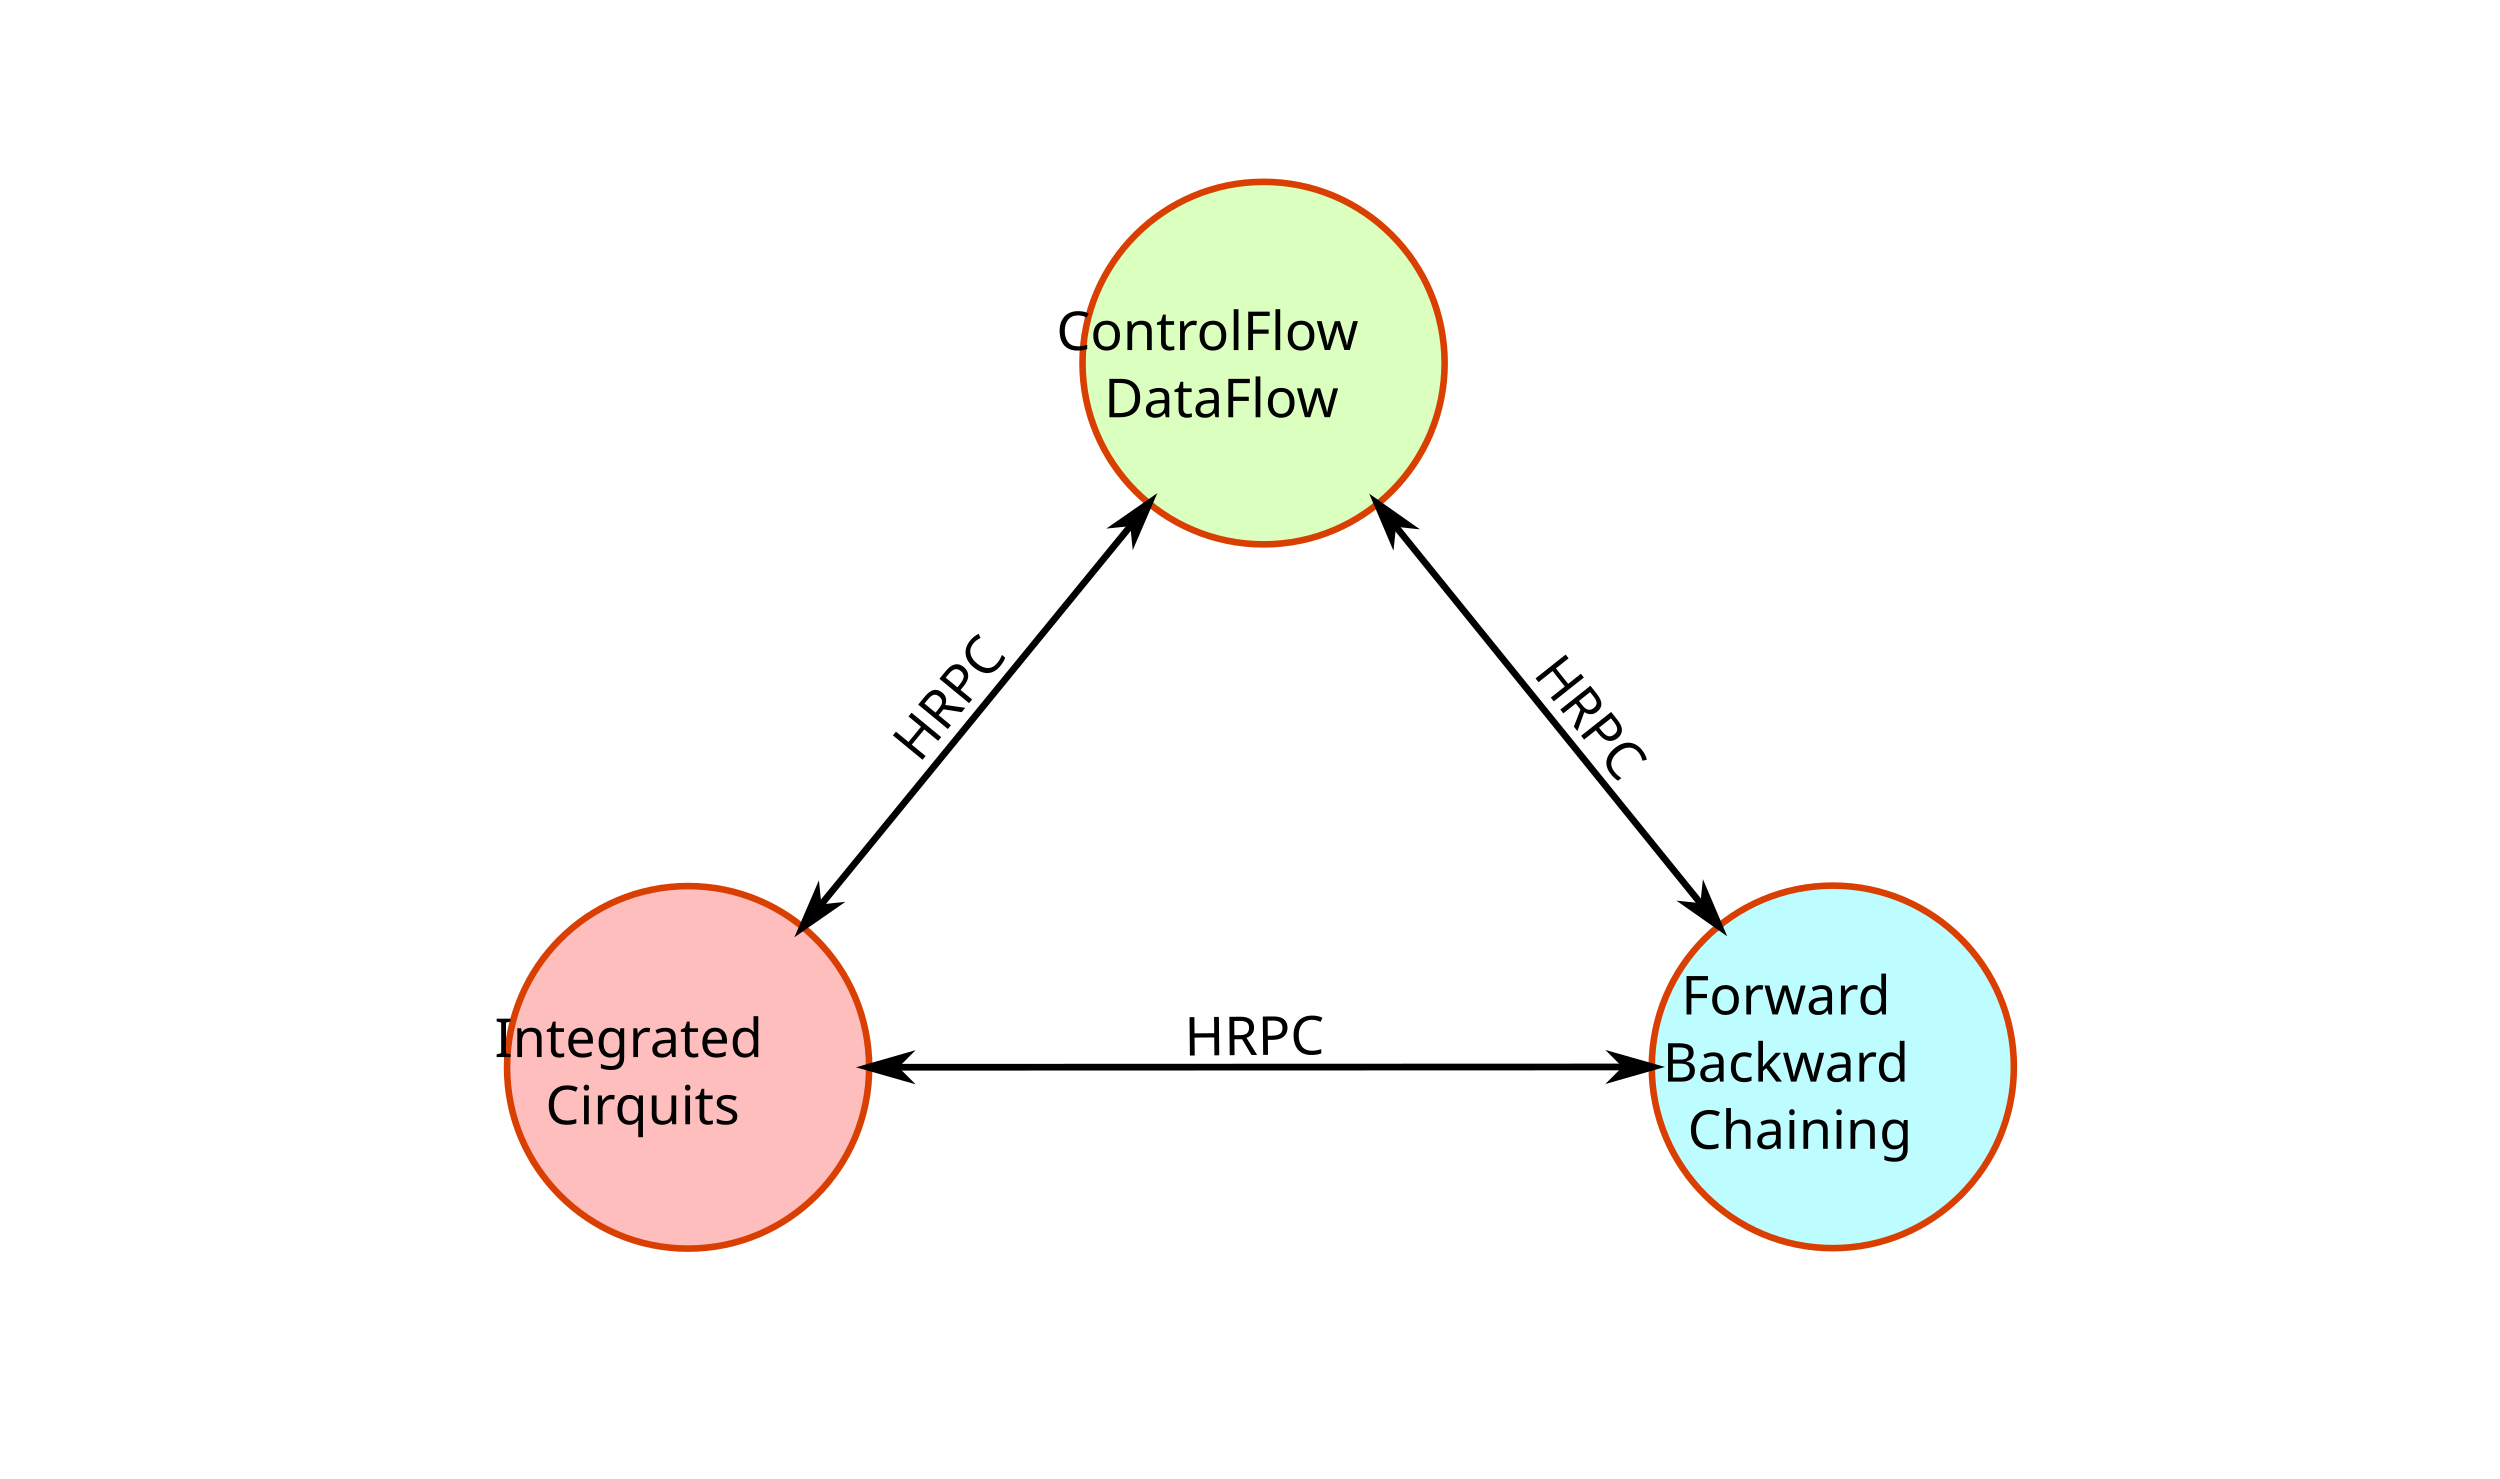
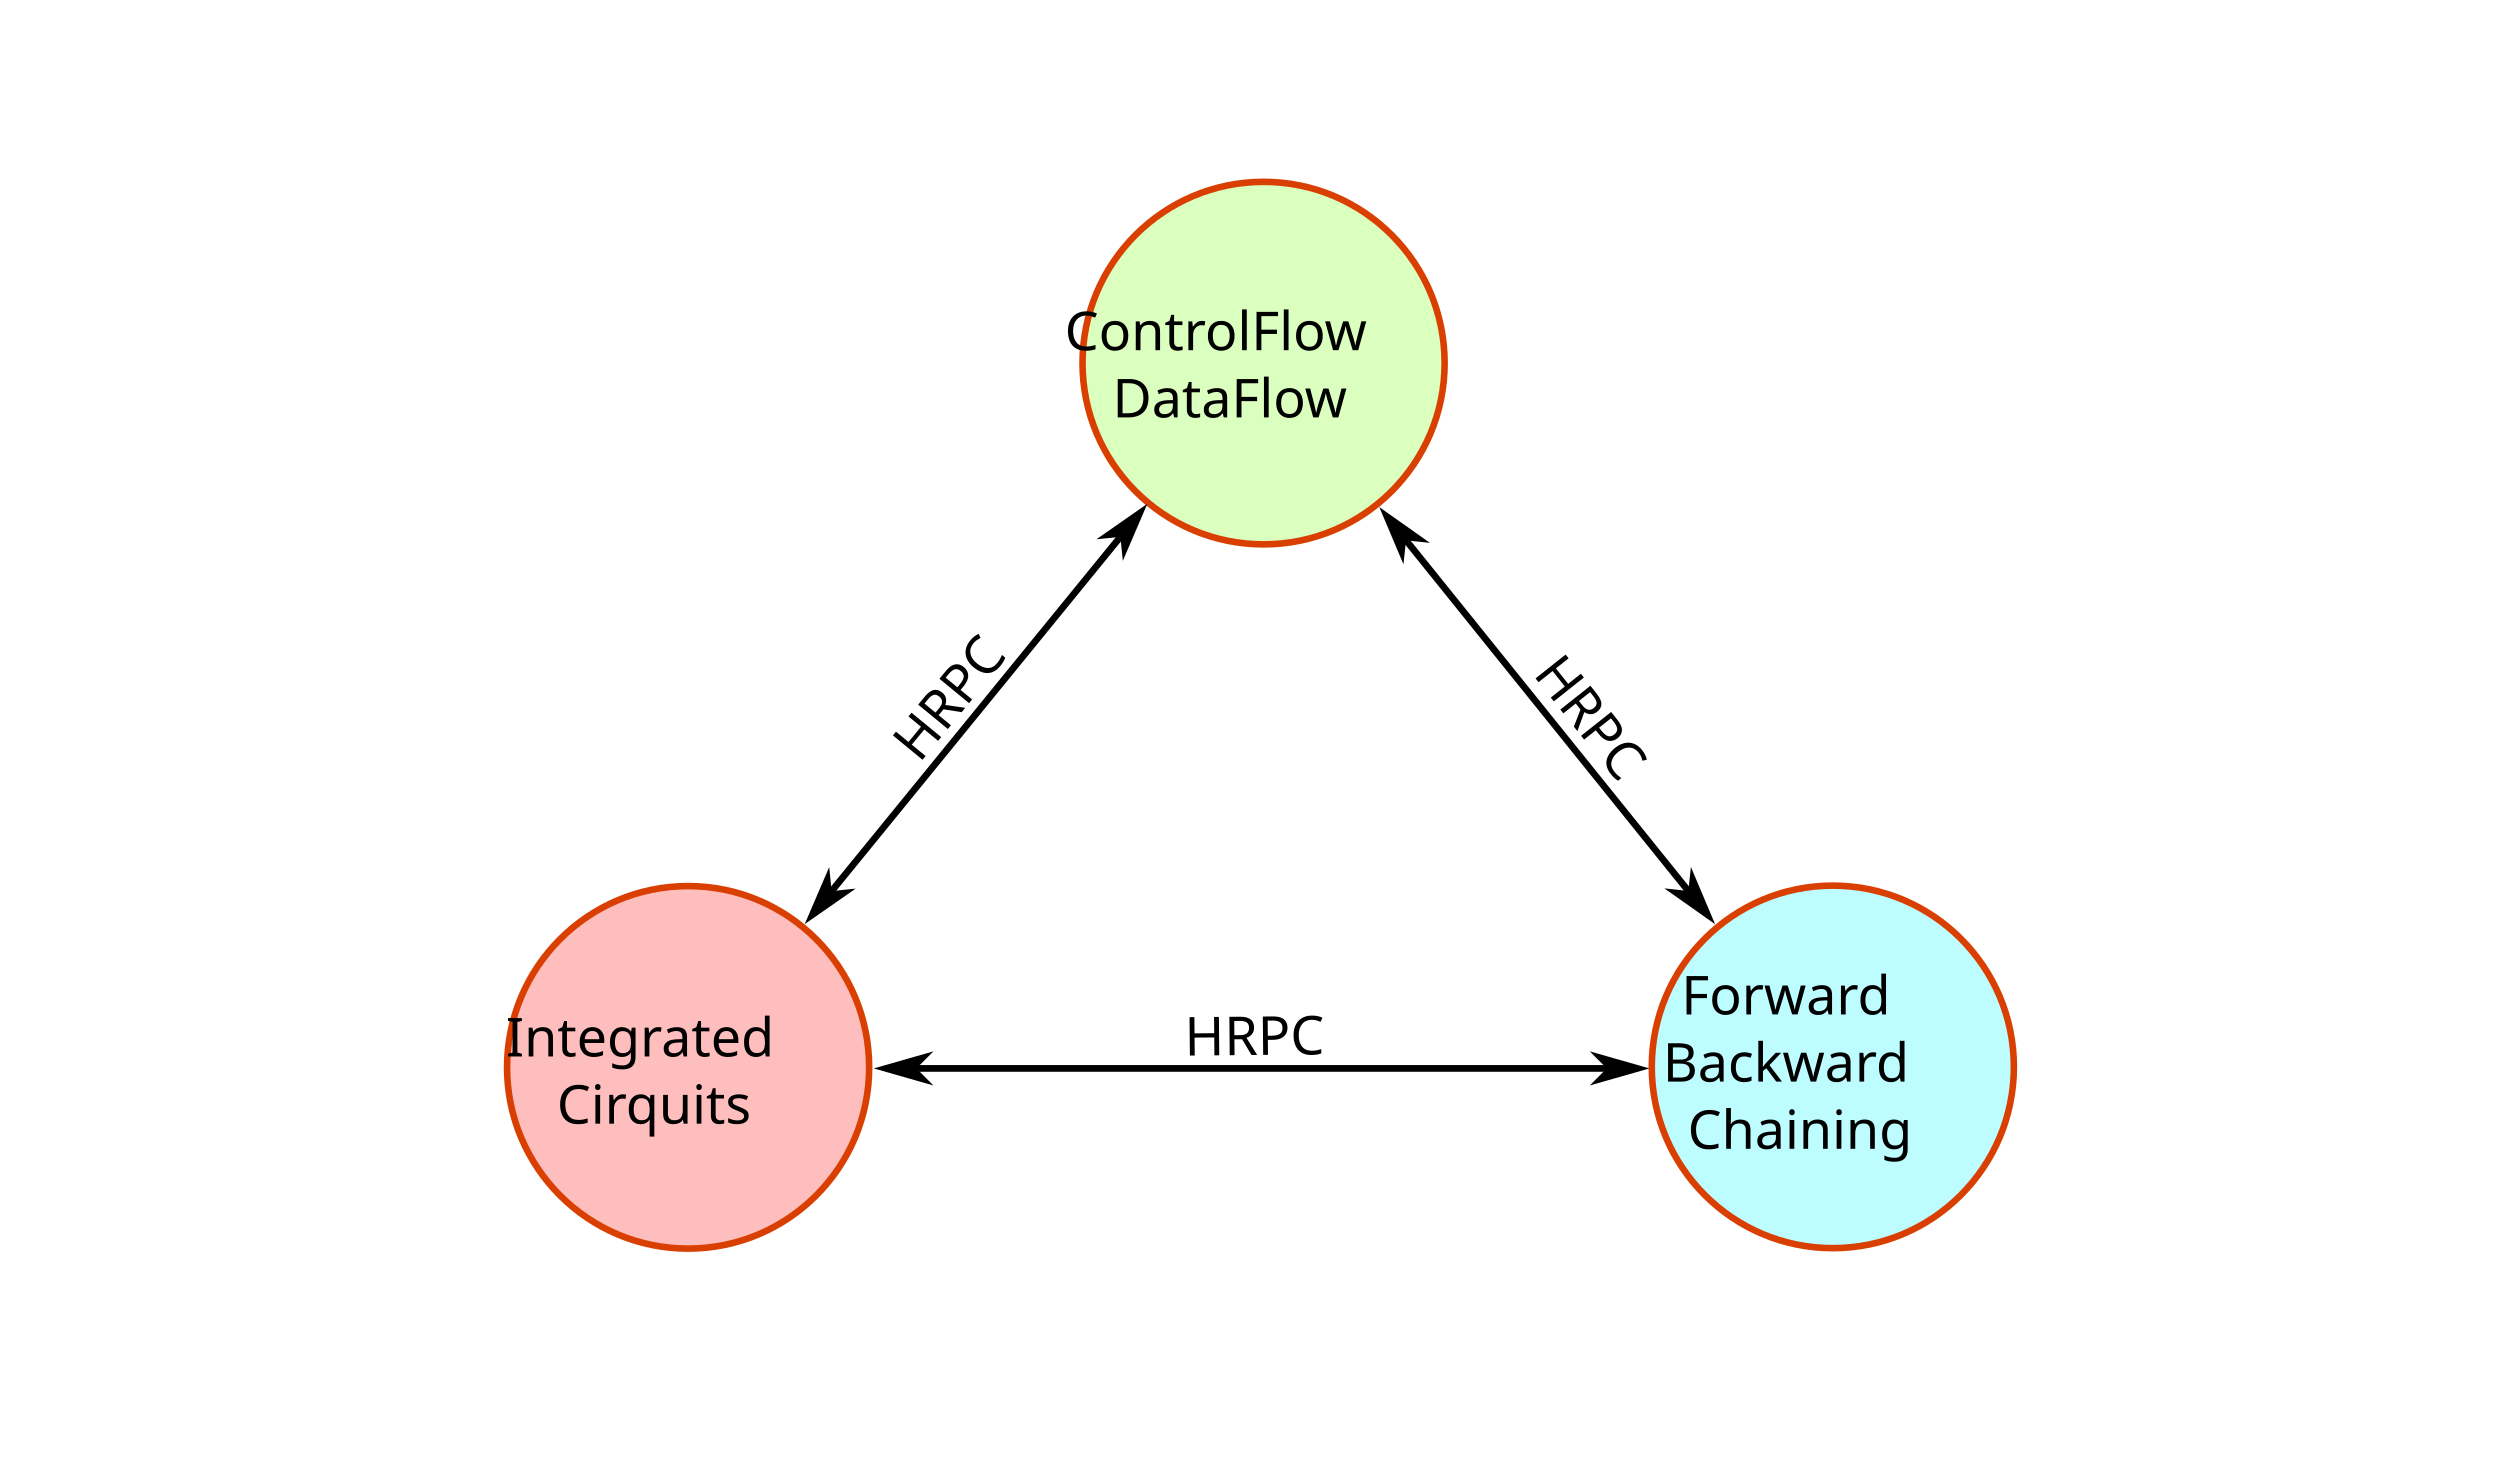
<svg xmlns="http://www.w3.org/2000/svg" width="744.094" height="440" id="svg2" version="1.1">
  <defs id="defs4">
    <marker style="overflow:visible" id="Arrow1Mstart" refX="0.0" refY="0.0" orient="auto">
      <path transform="scale(0.4) translate(10,0)" style="fill-rule:evenodd;fill:context-stroke;stroke:context-stroke;stroke-width:1.0pt" d="M 0.0,0.0 L 5.0,-5.0 L -12.5,0.0 L 5.0,5.0 L 0.0,0.0 z " id="path1615" />
    </marker>
    <marker style="overflow:visible;" id="marker8195" refX="0.0" refY="0.0" orient="auto">
      <path transform="scale(0.8) rotate(180) translate(12.5,0)" style="fill-rule:evenodd;fill:context-stroke;stroke:context-stroke;stroke-width:1.0pt;" d="M 0.0,0.0 L 5.0,-5.0 L -12.5,0.0 L 5.0,5.0 L 0.0,0.0 z " id="path8193" />
    </marker>
    <marker style="overflow:visible;" id="marker2337" refX="0.0" refY="0.0" orient="auto">
      <path transform="scale(0.8) rotate(180) translate(12.5,0)" style="fill-rule:evenodd;fill:context-stroke;stroke:context-stroke;stroke-width:1.0pt;" d="M 0.0,0.0 L 5.0,-5.0 L -12.5,0.0 L 5.0,5.0 L 0.0,0.0 z " id="path2335" />
    </marker>
    <marker style="overflow:visible;" id="marker2070" refX="0.0" refY="0.0" orient="auto">
      <path transform="scale(0.8) rotate(180) translate(12.5,0)" style="fill-rule:evenodd;fill:context-stroke;stroke:context-stroke;stroke-width:1.0pt;" d="M 0.0,0.0 L 5.0,-5.0 L -12.5,0.0 L 5.0,5.0 L 0.0,0.0 z " id="path2068" />
    </marker>
    <marker style="overflow:visible;" id="Arrow1Lend" refX="0.0" refY="0.0" orient="auto">
      <path transform="scale(0.8) rotate(180) translate(12.5,0)" style="fill-rule:evenodd;fill:context-stroke;stroke:context-stroke;stroke-width:1.0pt;" d="M 0.0,0.0 L 5.0,-5.0 L -12.5,0.0 L 5.0,5.0 L 0.0,0.0 z " id="path1612" />
    </marker>
    <marker style="overflow:visible;" id="Arrow2Lend" refX="0.0" refY="0.0" orient="auto">
      <path transform="scale(1.1) rotate(180) translate(1,0)" d="M 8.719,4.034 L -2.207,0.016 L 8.719,-4.002 C 6.973,-1.63 6.983,1.616 8.719,4.034 z " style="stroke:context-stroke;fill-rule:evenodd;fill:context-stroke;stroke-width:0.625;stroke-linejoin:round;" id="path1630" />
    </marker>
    <marker orient="auto" refY="0.0" refX="0.0" id="Arrow1Send" style="overflow:visible;">
      <path id="path4092" d="M 0.0,0.0 L 5.0,-5.0 L -12.5,0.0 L 5.0,5.0 L 0.0,0.0 z " style="fill-rule:evenodd;stroke:#000000;stroke-width:1.0pt;" transform="scale(0.2) rotate(180) translate(6,0)" />
    </marker>
    <marker orient="auto" refY="0" refX="0" id="Arrow1Mend" style="overflow:visible">
      <path id="path4086" d="M 0,0 5,-5 -12.5,0 5,5 0,0 z" style="fill-rule:evenodd;stroke:#000000;stroke-width:1pt" transform="matrix(-0.4,0,0,-0.4,-4,0)" />
    </marker>
    <marker orient="auto" refY="0" refX="0" id="Arrow2Mend" style="overflow:visible">
      <path id="path3821" style="fill-rule:evenodd;stroke-width:0.625;stroke-linejoin:round" d="M 8.719,4.034 -2.207,0.016 8.719,-4.002 c -1.745,2.372 -1.735,5.617 -6e-7,8.035 z" transform="scale(-0.6,-0.6)" />
    </marker>
    <marker orient="auto" refY="0" refX="0" id="Arrow2Mend-2" style="overflow:visible">
      <path id="path3821-7" style="fill-rule:evenodd;stroke-width:0.625;stroke-linejoin:round" d="M 8.719,4.034 -2.207,0.016 8.719,-4.002 c -1.745,2.372 -1.735,5.617 -6e-7,8.035 z" transform="scale(-0.6,-0.6)" />
    </marker>
    <marker orient="auto" refY="0" refX="0" id="marker4417" style="overflow:visible">
      <path id="path4419" style="fill-rule:evenodd;stroke-width:0.625;stroke-linejoin:round" d="M 8.719,4.034 -2.207,0.016 8.719,-4.002 c -1.745,2.372 -1.735,5.617 -6e-7,8.035 z" transform="scale(-0.6,-0.6)" />
    </marker>
    <marker orient="auto" refY="0" refX="0" id="Arrow2Mend-1" style="overflow:visible">
      <path id="path3821-3" style="fill-rule:evenodd;stroke-width:0.625;stroke-linejoin:round" d="M 8.719,4.034 -2.207,0.016 8.719,-4.002 c -1.745,2.372 -1.735,5.617 -6e-7,8.035 z" transform="scale(-0.6,-0.6)" />
    </marker>
    <marker orient="auto" refY="0" refX="0" id="marker4485" style="overflow:visible">
      <path id="path4487" style="fill-rule:evenodd;stroke-width:0.625;stroke-linejoin:round" d="M 8.719,4.034 -2.207,0.016 8.719,-4.002 c -1.745,2.372 -1.735,5.617 -6e-7,8.035 z" transform="scale(-0.6,-0.6)" />
    </marker>
    <marker orient="auto" refY="0" refX="0" id="Arrow2Mend-25" style="overflow:visible">
      <path id="path3821-78" style="fill-rule:evenodd;stroke-width:0.625;stroke-linejoin:round" d="M 8.719,4.034 -2.207,0.016 8.719,-4.002 c -1.745,2.372 -1.735,5.617 -6e-7,8.035 z" transform="scale(-0.6,-0.6)" />
    </marker>
    <marker orient="auto" refY="0" refX="0" id="marker5664" style="overflow:visible">
      <path id="path5666" style="fill-rule:evenodd;stroke-width:0.625;stroke-linejoin:round" d="M 8.719,4.034 -2.207,0.016 8.719,-4.002 c -1.745,2.372 -1.735,5.617 -6e-7,8.035 z" transform="scale(-0.6,-0.6)" />
    </marker>
    <marker orient="auto" refY="0" refX="0" id="Arrow2Mend-3" style="overflow:visible">
      <path id="path3821-31" style="fill-rule:evenodd;stroke-width:0.625;stroke-linejoin:round" d="M 8.719,4.034 -2.207,0.016 8.719,-4.002 c -1.745,2.372 -1.735,5.617 -6e-7,8.035 z" transform="scale(-0.6,-0.6)" />
    </marker>
    <marker orient="auto" refY="0" refX="0" id="marker5772" style="overflow:visible">
      <path id="path5774" style="fill-rule:evenodd;stroke-width:0.625;stroke-linejoin:round" d="M 8.719,4.034 -2.207,0.016 8.719,-4.002 c -1.745,2.372 -1.735,5.617 -6e-7,8.035 z" transform="scale(-0.6,-0.6)" />
    </marker>
    <marker orient="auto" refY="0" refX="0" id="Arrow2Mend-32" style="overflow:visible">
      <path id="path3821-5" style="fill-rule:evenodd;stroke-width:0.625;stroke-linejoin:round" d="M 8.719,4.034 -2.207,0.016 8.719,-4.002 c -1.745,2.372 -1.735,5.617 -6e-7,8.035 z" transform="scale(-0.6,-0.6)" />
    </marker>
    <marker orient="auto" refY="0" refX="0" id="marker5772-8" style="overflow:visible">
      <path id="path5774-1" style="fill-rule:evenodd;stroke-width:0.625;stroke-linejoin:round" d="M 8.719,4.034 -2.207,0.016 8.719,-4.002 c -1.745,2.372 -1.735,5.617 -6e-7,8.035 z" transform="scale(-0.6,-0.6)" />
    </marker>
    <marker orient="auto" refY="0" refX="0" id="Arrow2Mend-0" style="overflow:visible">
      <path id="path3821-50" style="fill-rule:evenodd;stroke-width:0.625;stroke-linejoin:round" d="M 8.719,4.034 -2.207,0.016 8.719,-4.002 c -1.745,2.372 -1.735,5.617 -6e-7,8.035 z" transform="scale(-0.6,-0.6)" />
    </marker>
    <marker orient="auto" refY="0" refX="0" id="marker6263" style="overflow:visible">
      <path id="path6265" style="fill-rule:evenodd;stroke-width:0.625;stroke-linejoin:round" d="M 8.719,4.034 -2.207,0.016 8.719,-4.002 c -1.745,2.372 -1.735,5.617 -6e-7,8.035 z" transform="scale(-0.6,-0.6)" />
    </marker>
  </defs>
  <g id="layer1" transform="translate(0,-612.3622)">
    <ellipse style="fill:#ffbebe;fill-opacity:1;stroke:#da3f02;stroke-width:1.961;stroke-miterlimit:4;stroke-dasharray:none" id="path1267" cx="204.805" cy="930.043" rx="53.889" ry="53.951" />
    <ellipse style="fill:#dbffbe;fill-opacity:1;stroke:#da3f02;stroke-width:1.961;stroke-miterlimit:4;stroke-dasharray:none" id="path1267-7" cx="376.088" cy="720.434" rx="53.889" ry="53.951" />
    <ellipse style="fill:#befdff;fill-opacity:1;stroke:#da3f02;stroke-width:1.961;stroke-miterlimit:4;stroke-dasharray:none" id="path1267-5" cx="545.516" cy="929.909" rx="53.889" ry="53.951" />
-     <path style="fill:none;fill-rule:evenodd;stroke:#000000;stroke-width:2;stroke-linecap:butt;stroke-linejoin:miter;stroke-miterlimit:4;stroke-dasharray:none;stroke-opacity:1;marker-start:url(#Arrow1Mstart);marker-end:url(#Arrow1Mend)" d="M 341.965,762.192 238.927,888.285" id="path4683" />
-     <path style="fill:none;fill-rule:evenodd;stroke:#000000;stroke-width:2;stroke-linecap:butt;stroke-linejoin:miter;stroke-miterlimit:4;stroke-dasharray:none;stroke-opacity:1;marker-start:url(#Arrow1Mstart);marker-end:url(#Arrow1Mend)" d="m 258.694,930.022 232.932,-0.092" id="path4687" />
-     <path style="fill:none;fill-rule:evenodd;stroke:#000000;stroke-width:2;stroke-linecap:butt;stroke-linejoin:miter;stroke-miterlimit:4;stroke-dasharray:none;stroke-opacity:1;marker-start:url(#Arrow1Mstart);marker-end:url(#Arrow1Mend)" d="M 410,762.362 511.603,887.981" id="path4871" />
+     <path style="fill:none;fill-rule:evenodd;stroke:#000000;stroke-width:2;stroke-linecap:butt;stroke-linejoin:miter;stroke-miterlimit:4;stroke-dasharray:none;stroke-opacity:1;marker-start:url(#Arrow1Mstart);marker-end:url(#Arrow1Mend)" d="m 339,765.362 -97,119" id="path4683" />
+     <path style="fill:none;fill-rule:evenodd;stroke:#000000;stroke-width:2;stroke-linecap:butt;stroke-linejoin:miter;stroke-miterlimit:4;stroke-dasharray:none;stroke-opacity:1;marker-start:url(#Arrow1Mstart);marker-end:url(#Arrow1Mend)" d="M 264,930.362 H 487" id="path4687" />
+     <path style="fill:none;fill-rule:evenodd;stroke:#000000;stroke-width:2;stroke-linecap:butt;stroke-linejoin:miter;stroke-miterlimit:4;stroke-dasharray:none;stroke-opacity:1;marker-start:url(#Arrow1Mstart);marker-end:url(#Arrow1Mend)" d="m 413,766.362 95,118" id="path4871" />
    <text xml:space="preserve" style="font-size:16px;line-height:1.25;font-family:sans-serif;letter-spacing:0px;word-spacing:0px" x="-474.877" y="744.599" id="text10565" transform="rotate(-50.57566)">
      <tspan id="tspan10563" x="-474.877" y="744.599">HRPC</tspan>
    </text>
    <text xml:space="preserve" style="font-size:16px;line-height:1.25;font-family:sans-serif;letter-spacing:0px;word-spacing:0px" x="920.391" y="148.214" id="text10565-3" transform="rotate(51.56266)">
      <tspan id="tspan10563-5" x="920.391" y="148.214">HRPC</tspan>
    </text>
    <text xml:space="preserve" style="font-size:16px;line-height:1.25;font-family:sans-serif;letter-spacing:0px;word-spacing:0px" x="344.35" y="929.648" id="text10565-6" transform="rotate(-0.5097713)">
      <tspan id="tspan10563-2" x="344.35" y="929.648">HRPC</tspan>
    </text>
-     <text xml:space="preserve" style="font-size:16px;line-height:1.25;font-family:sans-serif;text-align:center;letter-spacing:0px;word-spacing:0px;text-anchor:middle" x="201.671" y="926.981" id="text21667">
-       <tspan id="tspan21665" x="201.671" y="926.981">Integrated</tspan>
-       <tspan x="201.671" y="946.981" id="tspan21669">Cirquits</tspan>
+     <text xml:space="preserve" style="font-size:16px;line-height:1.25;font-family:sans-serif;text-align:center;letter-spacing:0px;word-spacing:0px;text-anchor:middle" x="205.056" y="926.803" id="text21667">
+       <tspan id="tspan21665" x="205.056" y="926.803">Integrated</tspan>
+       <tspan x="205.056" y="946.803" id="tspan21669">Cirquits</tspan>
    </text>
-     <text xml:space="preserve" style="font-size:16px;line-height:1.25;font-family:sans-serif;text-align:center;letter-spacing:0px;word-spacing:0px;text-anchor:middle" x="373.939" y="716.547" id="text32745">
-       <tspan id="tspan32743" x="373.939" y="716.547">ControlFlow</tspan>
-       <tspan x="373.939" y="736.547" id="tspan32747">DataFlow</tspan>
+     <text xml:space="preserve" style="font-size:16px;line-height:1.25;font-family:sans-serif;text-align:center;letter-spacing:0px;word-spacing:0px;text-anchor:middle" x="376.415" y="716.599" id="text32745">
+       <tspan id="tspan32743" x="376.415" y="716.599">ControlFlow</tspan>
+       <tspan x="376.415" y="736.599" id="tspan32747">DataFlow</tspan>
    </text>
    <text xml:space="preserve" style="font-size:16px;line-height:1.25;font-family:sans-serif;text-align:center;letter-spacing:0px;word-spacing:0px;text-anchor:middle" x="546.13" y="914.3" id="text44241">
      <tspan id="tspan44239" x="546.13" y="914.3">Forward</tspan>
      <tspan x="546.13" y="934.3" id="tspan44243">Backward</tspan>
      <tspan x="546.13" y="954.3" id="tspan44245">Chaining</tspan>
    </text>
  </g>
</svg>
